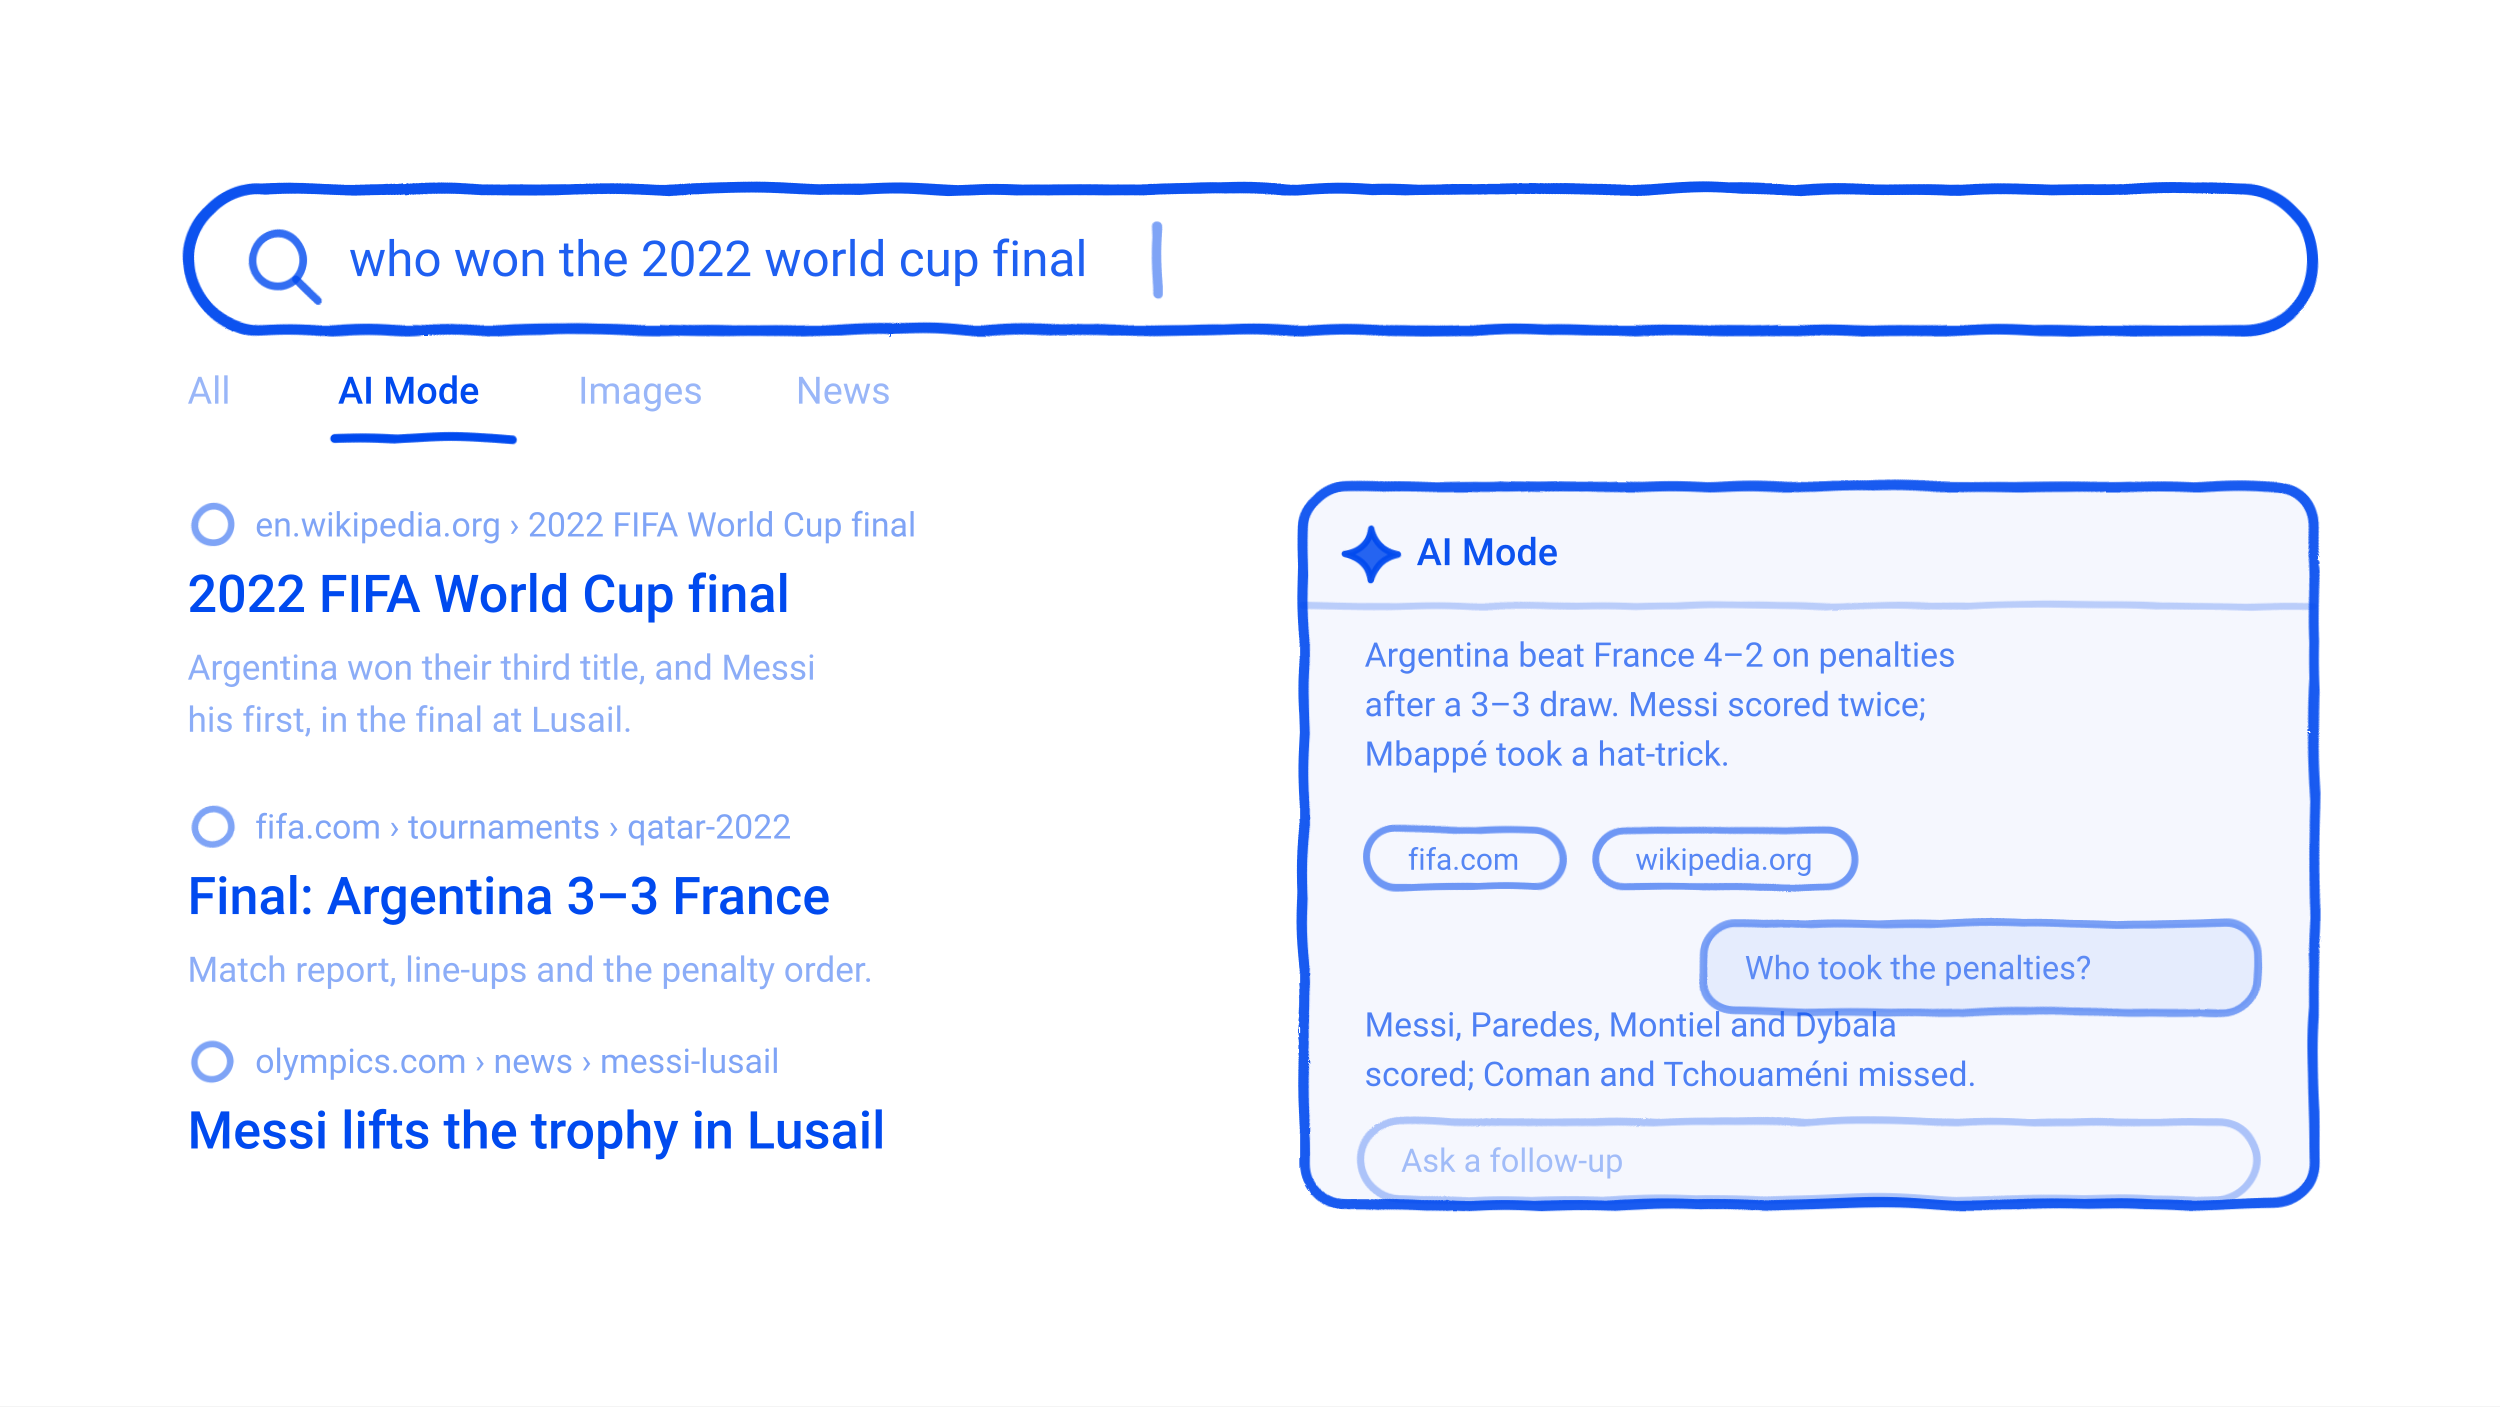
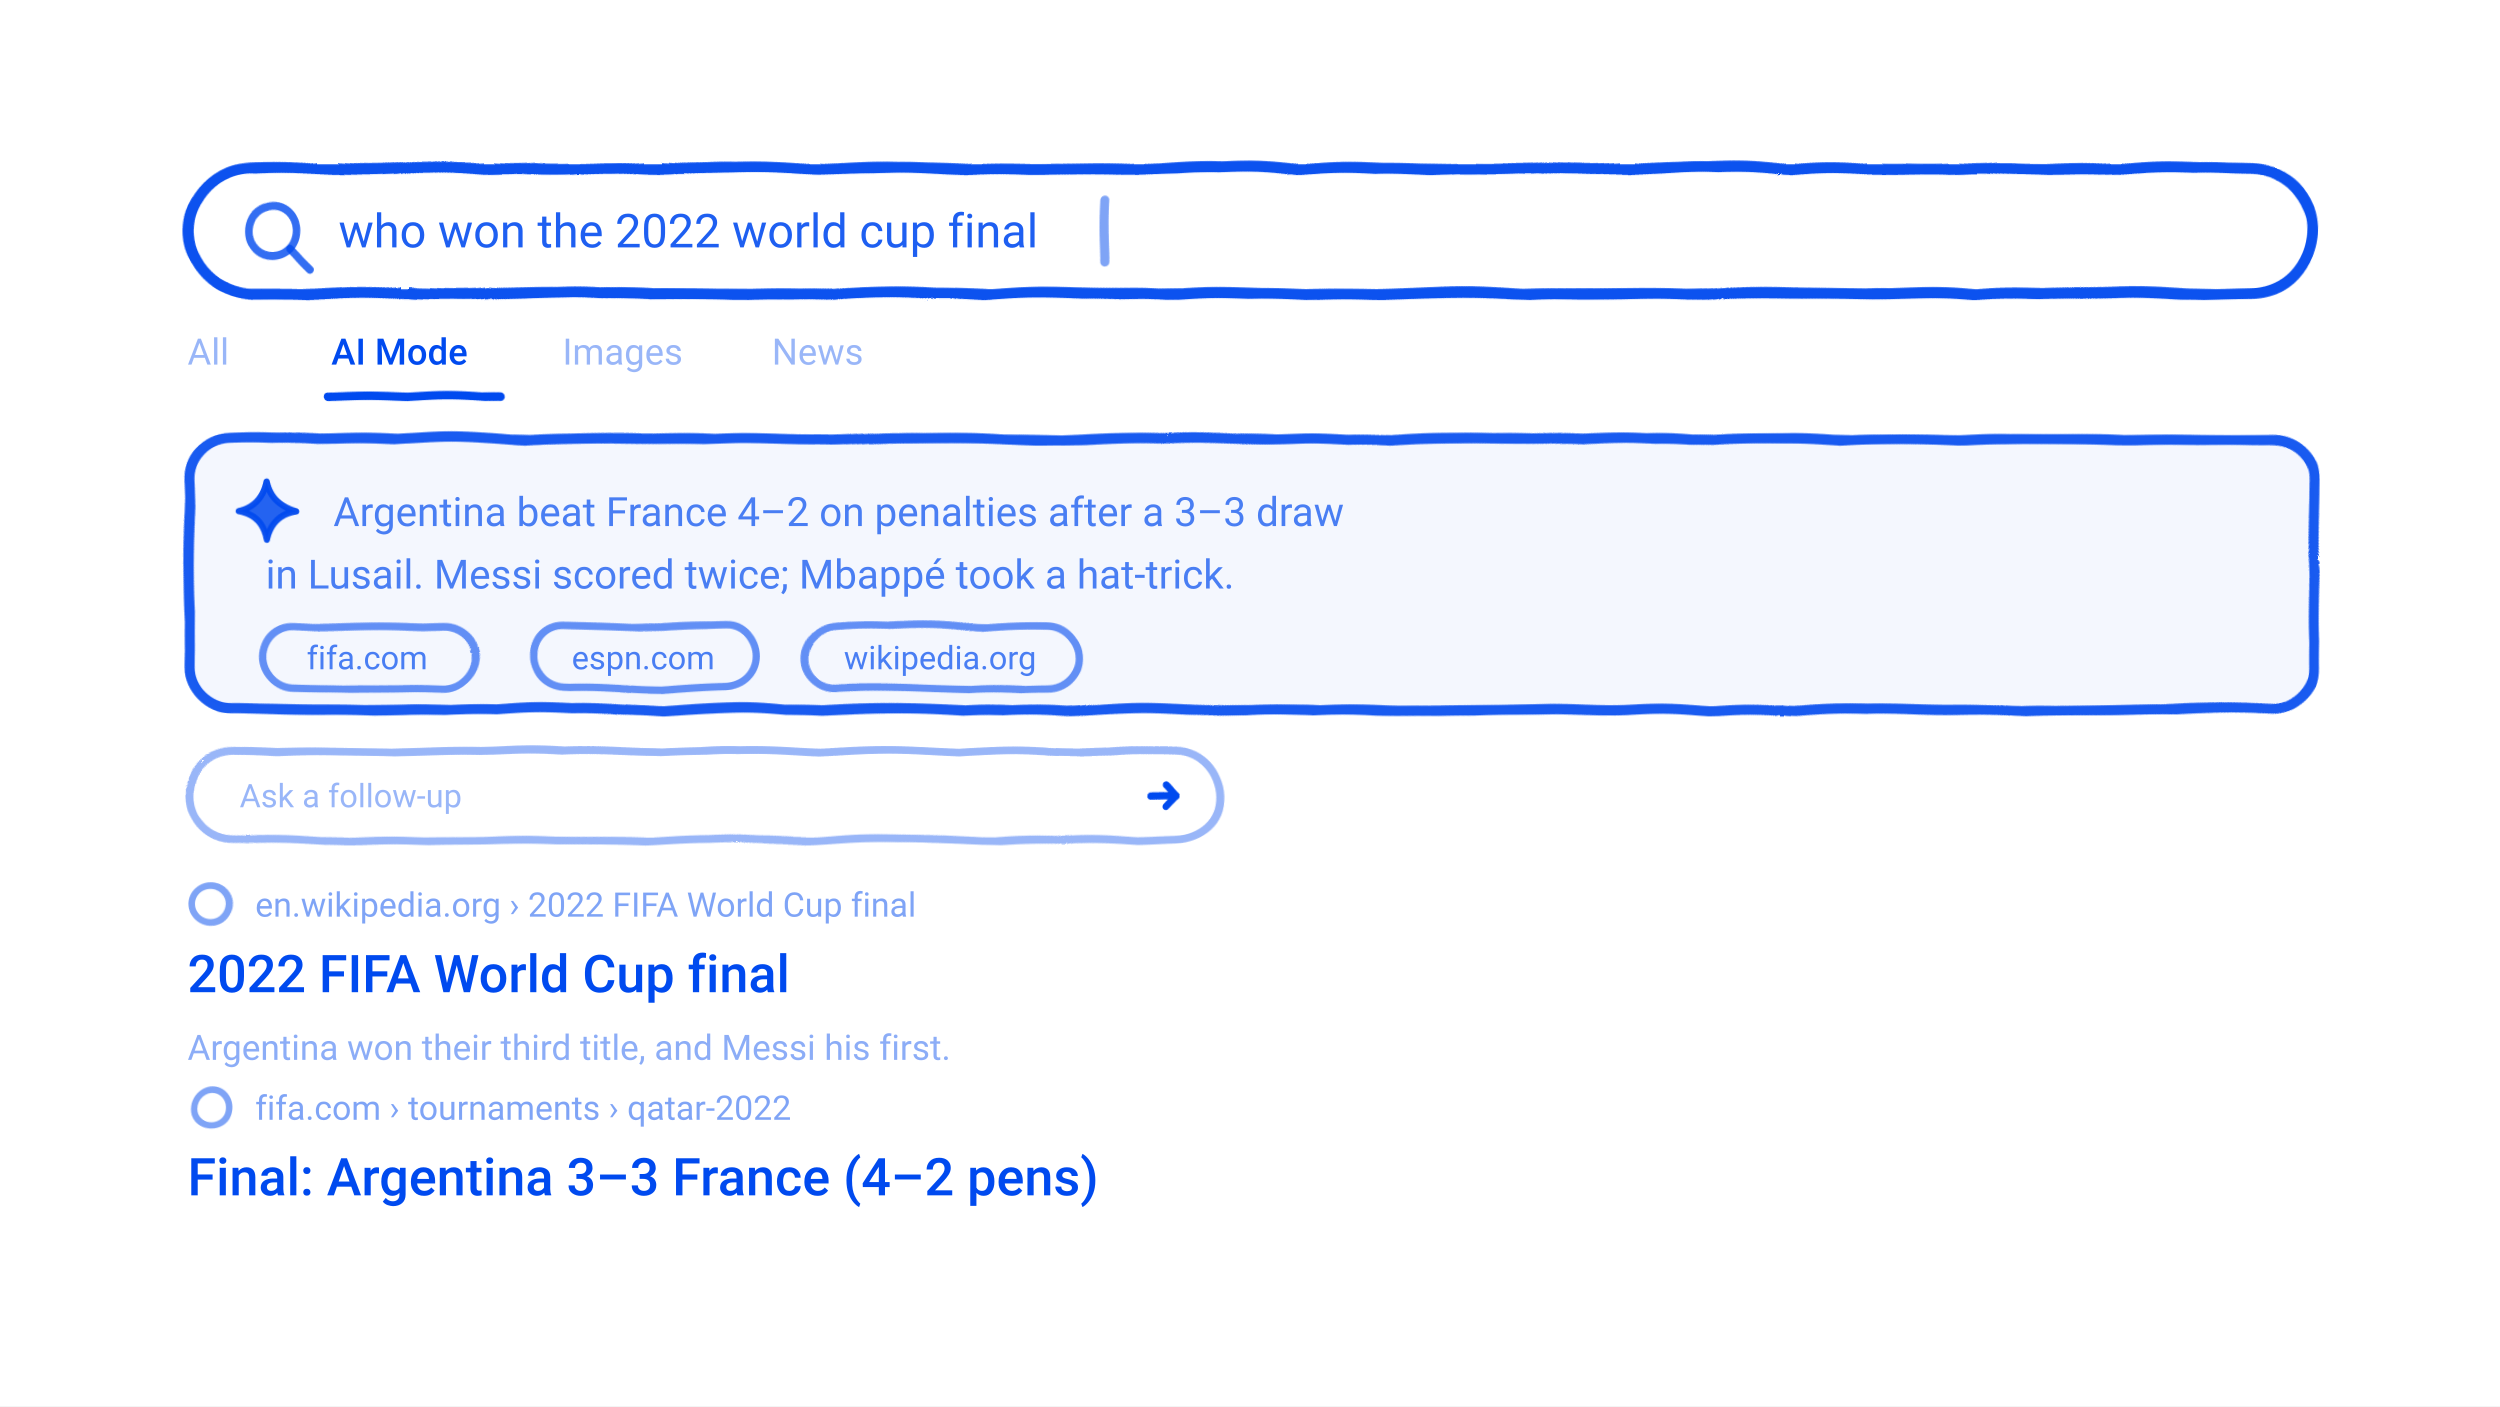
<svg xmlns="http://www.w3.org/2000/svg" viewBox="0 0 960 540" width="960" height="540" role="img" stroke-linejoin="round">
  <defs>
    <filter id="rough" x="-20%" y="-20%" width="140%" height="140%">
      <feTurbulence type="turbulence" baseFrequency="0.016" numOctaves="2" seed="7" result="n" />
      <feDisplacementMap in="SourceGraphic" in2="n" scale="2.4" xChannelSelector="R" yChannelSelector="G" />
    </filter>
  </defs>
  <rect width="960" height="540" fill="#FFFFFF" />
  <g filter="url(#rough)">
-     <rect x="72.0" y="72.0" width="816.0" height="54.0" rx="27" fill="none" stroke="#004AEF" stroke-opacity="0.95" stroke-width="4.2" />
-     <circle cx="106.0" cy="99.0" r="10.0" fill="none" stroke="#004AEF" stroke-opacity="0.80" stroke-width="3.0" />
-     <path d="M113.2,106.2 L121.5,114.5" fill="none" stroke="#004AEF" stroke-opacity="0.80" stroke-width="3.0" stroke-linecap="round" />
-     <path d="M444.0,86.0 L444.0,112.0" fill="none" stroke="#004AEF" stroke-opacity="0.50" stroke-width="3.6" stroke-linecap="round" />
-     <path d="M127.8,168.0 L195.8,168.0" fill="none" stroke="#004AEF" stroke-opacity="1.00" stroke-width="3.3" stroke-linecap="round" />
-     <circle cx="81.0" cy="201.0" r="7.0" fill="#FFFFFF" stroke="#004AEF" stroke-opacity="0.50" stroke-width="2.55" />
-     <circle cx="81.0" cy="317.0" r="7.0" fill="#FFFFFF" stroke="#004AEF" stroke-opacity="0.50" stroke-width="2.55" />
-     <circle cx="81.0" cy="407.0" r="7.0" fill="#FFFFFF" stroke="#004AEF" stroke-opacity="0.50" stroke-width="2.55" />
-     <rect x="500.0" y="186.0" width="388.0" height="276.0" rx="16" fill="#004AEF" fill-opacity="0.04" stroke="#004AEF" stroke-opacity="0.90" stroke-width="3.9" />
-     <path d="M526.0,202.0 Q527.7,210.3 536.0,212.0 Q527.7,213.7 526.0,222.0 Q524.3,213.7 516.0,212.0 Q524.3,210.3 526.0,202.0 Z" fill="#004AEF" fill-opacity="0.85" stroke="#004AEF" stroke-opacity="0.95" stroke-width="2.4" stroke-linejoin="round" />
-     <path d="M500.0,232.0 L888.0,232.0" fill="none" stroke="#004AEF" stroke-opacity="0.24" stroke-width="2.7" stroke-linecap="round" />
-     <rect x="524.0" y="318.0" width="76.0" height="22.0" rx="11" fill="none" stroke="#004AEF" stroke-opacity="0.55" stroke-width="2.7" />
-     <rect x="612.0" y="318.0" width="100.0" height="22.0" rx="11" fill="none" stroke="#004AEF" stroke-opacity="0.55" stroke-width="2.7" />
-     <rect x="654.0" y="354.0" width="212.0" height="34.0" rx="12" fill="#004AEF" fill-opacity="0.07" stroke="#004AEF" stroke-opacity="0.50" stroke-width="3.0" />
-     <rect x="522.0" y="430.0" width="344.0" height="30.0" rx="15" fill="none" stroke="#004AEF" stroke-opacity="0.30" stroke-width="2.85" />
+     <rect x="72.0" y="64.0" width="816.0" height="48.0" rx="24" fill="none" stroke="#004AEF" stroke-opacity="0.95" stroke-width="4.2" />
+     <circle cx="104.0" cy="88.0" r="9.5" fill="none" stroke="#004AEF" stroke-opacity="0.80" stroke-width="3.0" />
+     <path d="M110.8,94.8 L118.7,102.7" fill="none" stroke="#004AEF" stroke-opacity="0.80" stroke-width="3.0" stroke-linecap="round" />
+     <path d="M424.0,76.0 L424.0,100.0" fill="none" stroke="#004AEF" stroke-opacity="0.50" stroke-width="3.6" stroke-linecap="round" />
+     <path d="M125.2,152.0 L191.2,152.0" fill="none" stroke="#004AEF" stroke-opacity="1.00" stroke-width="3.3" stroke-linecap="round" />
+     <rect x="72.0" y="168.0" width="816.0" height="104.0" rx="16" fill="#004AEF" fill-opacity="0.045" stroke="#004AEF" stroke-opacity="0.90" stroke-width="3.9" />
+     <path d="M102.0,185.0 Q103.9,194.1 113.0,196.0 Q103.9,197.9 102.0,207.0 Q100.1,197.9 91.0,196.0 Q100.1,194.1 102.0,185.0 Z" fill="#004AEF" fill-opacity="0.85" stroke="#004AEF" stroke-opacity="0.95" stroke-width="2.4" stroke-linejoin="round" />
+     <rect x="100.0" y="240.0" width="82.0" height="24.0" rx="12" fill="none" stroke="#004AEF" stroke-opacity="0.60" stroke-width="2.85" />
+     <rect x="204.0" y="240.0" width="86.0" height="24.0" rx="12" fill="none" stroke="#004AEF" stroke-opacity="0.60" stroke-width="2.85" />
+     <rect x="308.0" y="240.0" width="106.0" height="24.0" rx="12" fill="none" stroke="#004AEF" stroke-opacity="0.60" stroke-width="2.85" />
+     <rect x="72.0" y="288.0" width="396.0" height="34.0" rx="17" fill="none" stroke="#004AEF" stroke-opacity="0.40" stroke-width="3.0" />
+     <circle cx="446.0" cy="305.0" r="12.0" fill="#004AEF" fill-opacity="0.00" />
+     <path d="M441.0,305.0 L451.0,305.0" fill="none" stroke="#004AEF" stroke-opacity="1.00" stroke-width="2.7" stroke-linecap="round" />
+     <path d="M447.0,301.0 L451.0,305.0" fill="none" stroke="#004AEF" stroke-opacity="1.00" stroke-width="2.7" stroke-linecap="round" />
+     <path d="M447.0,309.0 L451.0,305.0" fill="none" stroke="#004AEF" stroke-opacity="1.00" stroke-width="2.7" stroke-linecap="round" />
+     <circle cx="81.0" cy="347.0" r="7.0" fill="#FFFFFF" stroke="#004AEF" stroke-opacity="0.50" stroke-width="2.55" />
+     <circle cx="81.0" cy="425.0" r="7.0" fill="#FFFFFF" stroke="#004AEF" stroke-opacity="0.50" stroke-width="2.55" />
  </g>
-   <text x="134.0" y="106.0" font-family="system-ui, -apple-system, Segoe UI, Roboto, Helvetica, Arial, sans-serif" font-size="19" font-weight="400" fill="#004AEF" fill-opacity="0.88" text-anchor="start" xml:space="preserve">who won the 2022 world cup final</text>
-   <text x="72.0" y="155.0" font-family="system-ui, -apple-system, Segoe UI, Roboto, Helvetica, Arial, sans-serif" font-size="14.5" font-weight="400" fill="#004AEF" fill-opacity="0.40" text-anchor="start" xml:space="preserve">All</text>
-   <text x="129.8" y="155.0" font-family="system-ui, -apple-system, Segoe UI, Roboto, Helvetica, Arial, sans-serif" font-size="14.5" font-weight="500" fill="#004AEF" fill-opacity="1.00" text-anchor="start" xml:space="preserve">AI Mode</text>
-   <text x="222.0" y="155.0" font-family="system-ui, -apple-system, Segoe UI, Roboto, Helvetica, Arial, sans-serif" font-size="14.5" font-weight="400" fill="#004AEF" fill-opacity="0.40" text-anchor="start" xml:space="preserve">Images</text>
-   <text x="305.6" y="155.0" font-family="system-ui, -apple-system, Segoe UI, Roboto, Helvetica, Arial, sans-serif" font-size="14.5" font-weight="400" fill="#004AEF" fill-opacity="0.40" text-anchor="start" xml:space="preserve">News</text>
-   <text x="98.0" y="206.0" font-family="system-ui, -apple-system, Segoe UI, Roboto, Helvetica, Arial, sans-serif" font-size="13" font-weight="400" fill="#004AEF" fill-opacity="0.50" text-anchor="start" xml:space="preserve">en.wikipedia.org › 2022 FIFA World Cup final</text>
-   <text x="72.0" y="235.0" font-family="system-ui, -apple-system, Segoe UI, Roboto, Helvetica, Arial, sans-serif" font-size="20" font-weight="500" fill="#004AEF" fill-opacity="1.00" text-anchor="start" xml:space="preserve">2022 FIFA World Cup final</text>
-   <text x="72.0" y="261.0" font-family="system-ui, -apple-system, Segoe UI, Roboto, Helvetica, Arial, sans-serif" font-size="13.5" font-weight="400" fill="#004AEF" fill-opacity="0.45" text-anchor="start" xml:space="preserve">Argentina won their third title, and Messi</text>
-   <text x="72.0" y="281.0" font-family="system-ui, -apple-system, Segoe UI, Roboto, Helvetica, Arial, sans-serif" font-size="13.5" font-weight="400" fill="#004AEF" fill-opacity="0.45" text-anchor="start" xml:space="preserve">his first, in the final at Lusail.</text>
-   <text x="98.0" y="322.0" font-family="system-ui, -apple-system, Segoe UI, Roboto, Helvetica, Arial, sans-serif" font-size="13" font-weight="400" fill="#004AEF" fill-opacity="0.50" text-anchor="start" xml:space="preserve">fifa.com › tournaments › qatar-2022</text>
-   <text x="72.0" y="351.0" font-family="system-ui, -apple-system, Segoe UI, Roboto, Helvetica, Arial, sans-serif" font-size="20" font-weight="500" fill="#004AEF" fill-opacity="1.00" text-anchor="start" xml:space="preserve">Final: Argentina 3–3 France</text>
-   <text x="72.0" y="377.0" font-family="system-ui, -apple-system, Segoe UI, Roboto, Helvetica, Arial, sans-serif" font-size="13.5" font-weight="400" fill="#004AEF" fill-opacity="0.45" text-anchor="start" xml:space="preserve">Match report, line-ups and the penalty order.</text>
-   <text x="98.0" y="412.0" font-family="system-ui, -apple-system, Segoe UI, Roboto, Helvetica, Arial, sans-serif" font-size="13" font-weight="400" fill="#004AEF" fill-opacity="0.50" text-anchor="start" xml:space="preserve">olympics.com › news › messi-lusail</text>
-   <text x="72.0" y="441.0" font-family="system-ui, -apple-system, Segoe UI, Roboto, Helvetica, Arial, sans-serif" font-size="20" font-weight="500" fill="#004AEF" fill-opacity="1.00" text-anchor="start" xml:space="preserve">Messi lifts the trophy in Lusail</text>
-   <text x="544.0" y="217.0" font-family="system-ui, -apple-system, Segoe UI, Roboto, Helvetica, Arial, sans-serif" font-size="14.5" font-weight="500" fill="#004AEF" fill-opacity="0.95" text-anchor="start" xml:space="preserve">AI Mode</text>
-   <text x="524.0" y="256.0" font-family="system-ui, -apple-system, Segoe UI, Roboto, Helvetica, Arial, sans-serif" font-size="13" font-weight="400" fill="#004AEF" fill-opacity="0.68" text-anchor="start" xml:space="preserve">Argentina beat France 4–2 on penalties</text>
-   <text x="524.0" y="275.0" font-family="system-ui, -apple-system, Segoe UI, Roboto, Helvetica, Arial, sans-serif" font-size="13" font-weight="400" fill="#004AEF" fill-opacity="0.68" text-anchor="start" xml:space="preserve">after a 3–3 draw. Messi scored twice;</text>
-   <text x="524.0" y="294.0" font-family="system-ui, -apple-system, Segoe UI, Roboto, Helvetica, Arial, sans-serif" font-size="13" font-weight="400" fill="#004AEF" fill-opacity="0.68" text-anchor="start" xml:space="preserve">Mbappé took a hat-trick.</text>
-   <text x="562.0" y="334.0" font-family="system-ui, -apple-system, Segoe UI, Roboto, Helvetica, Arial, sans-serif" font-size="11.5" font-weight="400" fill="#004AEF" fill-opacity="0.65" text-anchor="middle" xml:space="preserve">fifa.com</text>
-   <text x="662.0" y="334.0" font-family="system-ui, -apple-system, Segoe UI, Roboto, Helvetica, Arial, sans-serif" font-size="11.5" font-weight="400" fill="#004AEF" fill-opacity="0.65" text-anchor="middle" xml:space="preserve">wikipedia.org</text>
-   <text x="670.0" y="376.0" font-family="system-ui, -apple-system, Segoe UI, Roboto, Helvetica, Arial, sans-serif" font-size="12.5" font-weight="400" fill="#004AEF" fill-opacity="0.60" text-anchor="start" xml:space="preserve">Who took the penalties?</text>
-   <text x="524.0" y="398.0" font-family="system-ui, -apple-system, Segoe UI, Roboto, Helvetica, Arial, sans-serif" font-size="13" font-weight="400" fill="#004AEF" fill-opacity="0.68" text-anchor="start" xml:space="preserve">Messi, Paredes, Montiel and Dybala</text>
-   <text x="524.0" y="417.0" font-family="system-ui, -apple-system, Segoe UI, Roboto, Helvetica, Arial, sans-serif" font-size="13" font-weight="400" fill="#004AEF" fill-opacity="0.68" text-anchor="start" xml:space="preserve">scored; Coman and Tchouaméni missed.</text>
-   <text x="538.0" y="450.0" font-family="system-ui, -apple-system, Segoe UI, Roboto, Helvetica, Arial, sans-serif" font-size="12.5" font-weight="400" fill="#004AEF" fill-opacity="0.34" text-anchor="start" xml:space="preserve">Ask a follow-up</text>
+   <text x="130.0" y="95.0" font-family="system-ui, -apple-system, Segoe UI, Roboto, Helvetica, Arial, sans-serif" font-size="18" font-weight="400" fill="#004AEF" fill-opacity="0.88" text-anchor="start" xml:space="preserve">who won the 2022 world cup final</text>
+   <text x="72.0" y="140.0" font-family="system-ui, -apple-system, Segoe UI, Roboto, Helvetica, Arial, sans-serif" font-size="14" font-weight="400" fill="#004AEF" fill-opacity="0.40" text-anchor="start" xml:space="preserve">All</text>
+   <text x="127.2" y="140.0" font-family="system-ui, -apple-system, Segoe UI, Roboto, Helvetica, Arial, sans-serif" font-size="14" font-weight="500" fill="#004AEF" fill-opacity="1.00" text-anchor="start" xml:space="preserve">AI Mode</text>
+   <text x="216.0" y="140.0" font-family="system-ui, -apple-system, Segoe UI, Roboto, Helvetica, Arial, sans-serif" font-size="14" font-weight="400" fill="#004AEF" fill-opacity="0.40" text-anchor="start" xml:space="preserve">Images</text>
+   <text x="296.4" y="140.0" font-family="system-ui, -apple-system, Segoe UI, Roboto, Helvetica, Arial, sans-serif" font-size="14" font-weight="400" fill="#004AEF" fill-opacity="0.40" text-anchor="start" xml:space="preserve">News</text>
+   <text x="128.0" y="202.0" font-family="system-ui, -apple-system, Segoe UI, Roboto, Helvetica, Arial, sans-serif" font-size="15.5" font-weight="400" fill="#004AEF" fill-opacity="0.70" text-anchor="start" xml:space="preserve">Argentina beat France 4–2 on penalties after a 3–3 draw</text>
+   <text x="102.0" y="226.0" font-family="system-ui, -apple-system, Segoe UI, Roboto, Helvetica, Arial, sans-serif" font-size="15.5" font-weight="400" fill="#004AEF" fill-opacity="0.70" text-anchor="start" xml:space="preserve">in Lusail. Messi scored twice; Mbappé took a hat-trick.</text>
+   <text x="141.0" y="257.0" font-family="system-ui, -apple-system, Segoe UI, Roboto, Helvetica, Arial, sans-serif" font-size="12.5" font-weight="400" fill="#004AEF" fill-opacity="0.70" text-anchor="middle" xml:space="preserve">fifa.com</text>
+   <text x="247.0" y="257.0" font-family="system-ui, -apple-system, Segoe UI, Roboto, Helvetica, Arial, sans-serif" font-size="12.5" font-weight="400" fill="#004AEF" fill-opacity="0.70" text-anchor="middle" xml:space="preserve">espn.com</text>
+   <text x="361.0" y="257.0" font-family="system-ui, -apple-system, Segoe UI, Roboto, Helvetica, Arial, sans-serif" font-size="12.5" font-weight="400" fill="#004AEF" fill-opacity="0.70" text-anchor="middle" xml:space="preserve">wikipedia.org</text>
+   <text x="92.0" y="310.0" font-family="system-ui, -apple-system, Segoe UI, Roboto, Helvetica, Arial, sans-serif" font-size="12.5" font-weight="400" fill="#004AEF" fill-opacity="0.40" text-anchor="start" xml:space="preserve">Ask a follow-up</text>
+   <text x="98.0" y="352.0" font-family="system-ui, -apple-system, Segoe UI, Roboto, Helvetica, Arial, sans-serif" font-size="13" font-weight="400" fill="#004AEF" fill-opacity="0.50" text-anchor="start" xml:space="preserve">en.wikipedia.org › 2022 FIFA World Cup final</text>
+   <text x="72.0" y="381.0" font-family="system-ui, -apple-system, Segoe UI, Roboto, Helvetica, Arial, sans-serif" font-size="20" font-weight="500" fill="#004AEF" fill-opacity="1.00" text-anchor="start" xml:space="preserve">2022 FIFA World Cup final</text>
+   <text x="72.0" y="407.0" font-family="system-ui, -apple-system, Segoe UI, Roboto, Helvetica, Arial, sans-serif" font-size="13.5" font-weight="400" fill="#004AEF" fill-opacity="0.45" text-anchor="start" xml:space="preserve">Argentina won their third title, and Messi his first.</text>
+   <text x="98.0" y="430.0" font-family="system-ui, -apple-system, Segoe UI, Roboto, Helvetica, Arial, sans-serif" font-size="13" font-weight="400" fill="#004AEF" fill-opacity="0.50" text-anchor="start" xml:space="preserve">fifa.com › tournaments › qatar-2022</text>
+   <text x="72.0" y="459.0" font-family="system-ui, -apple-system, Segoe UI, Roboto, Helvetica, Arial, sans-serif" font-size="20" font-weight="500" fill="#004AEF" fill-opacity="1.00" text-anchor="start" xml:space="preserve">Final: Argentina 3–3 France (4–2 pens)</text>
</svg>
